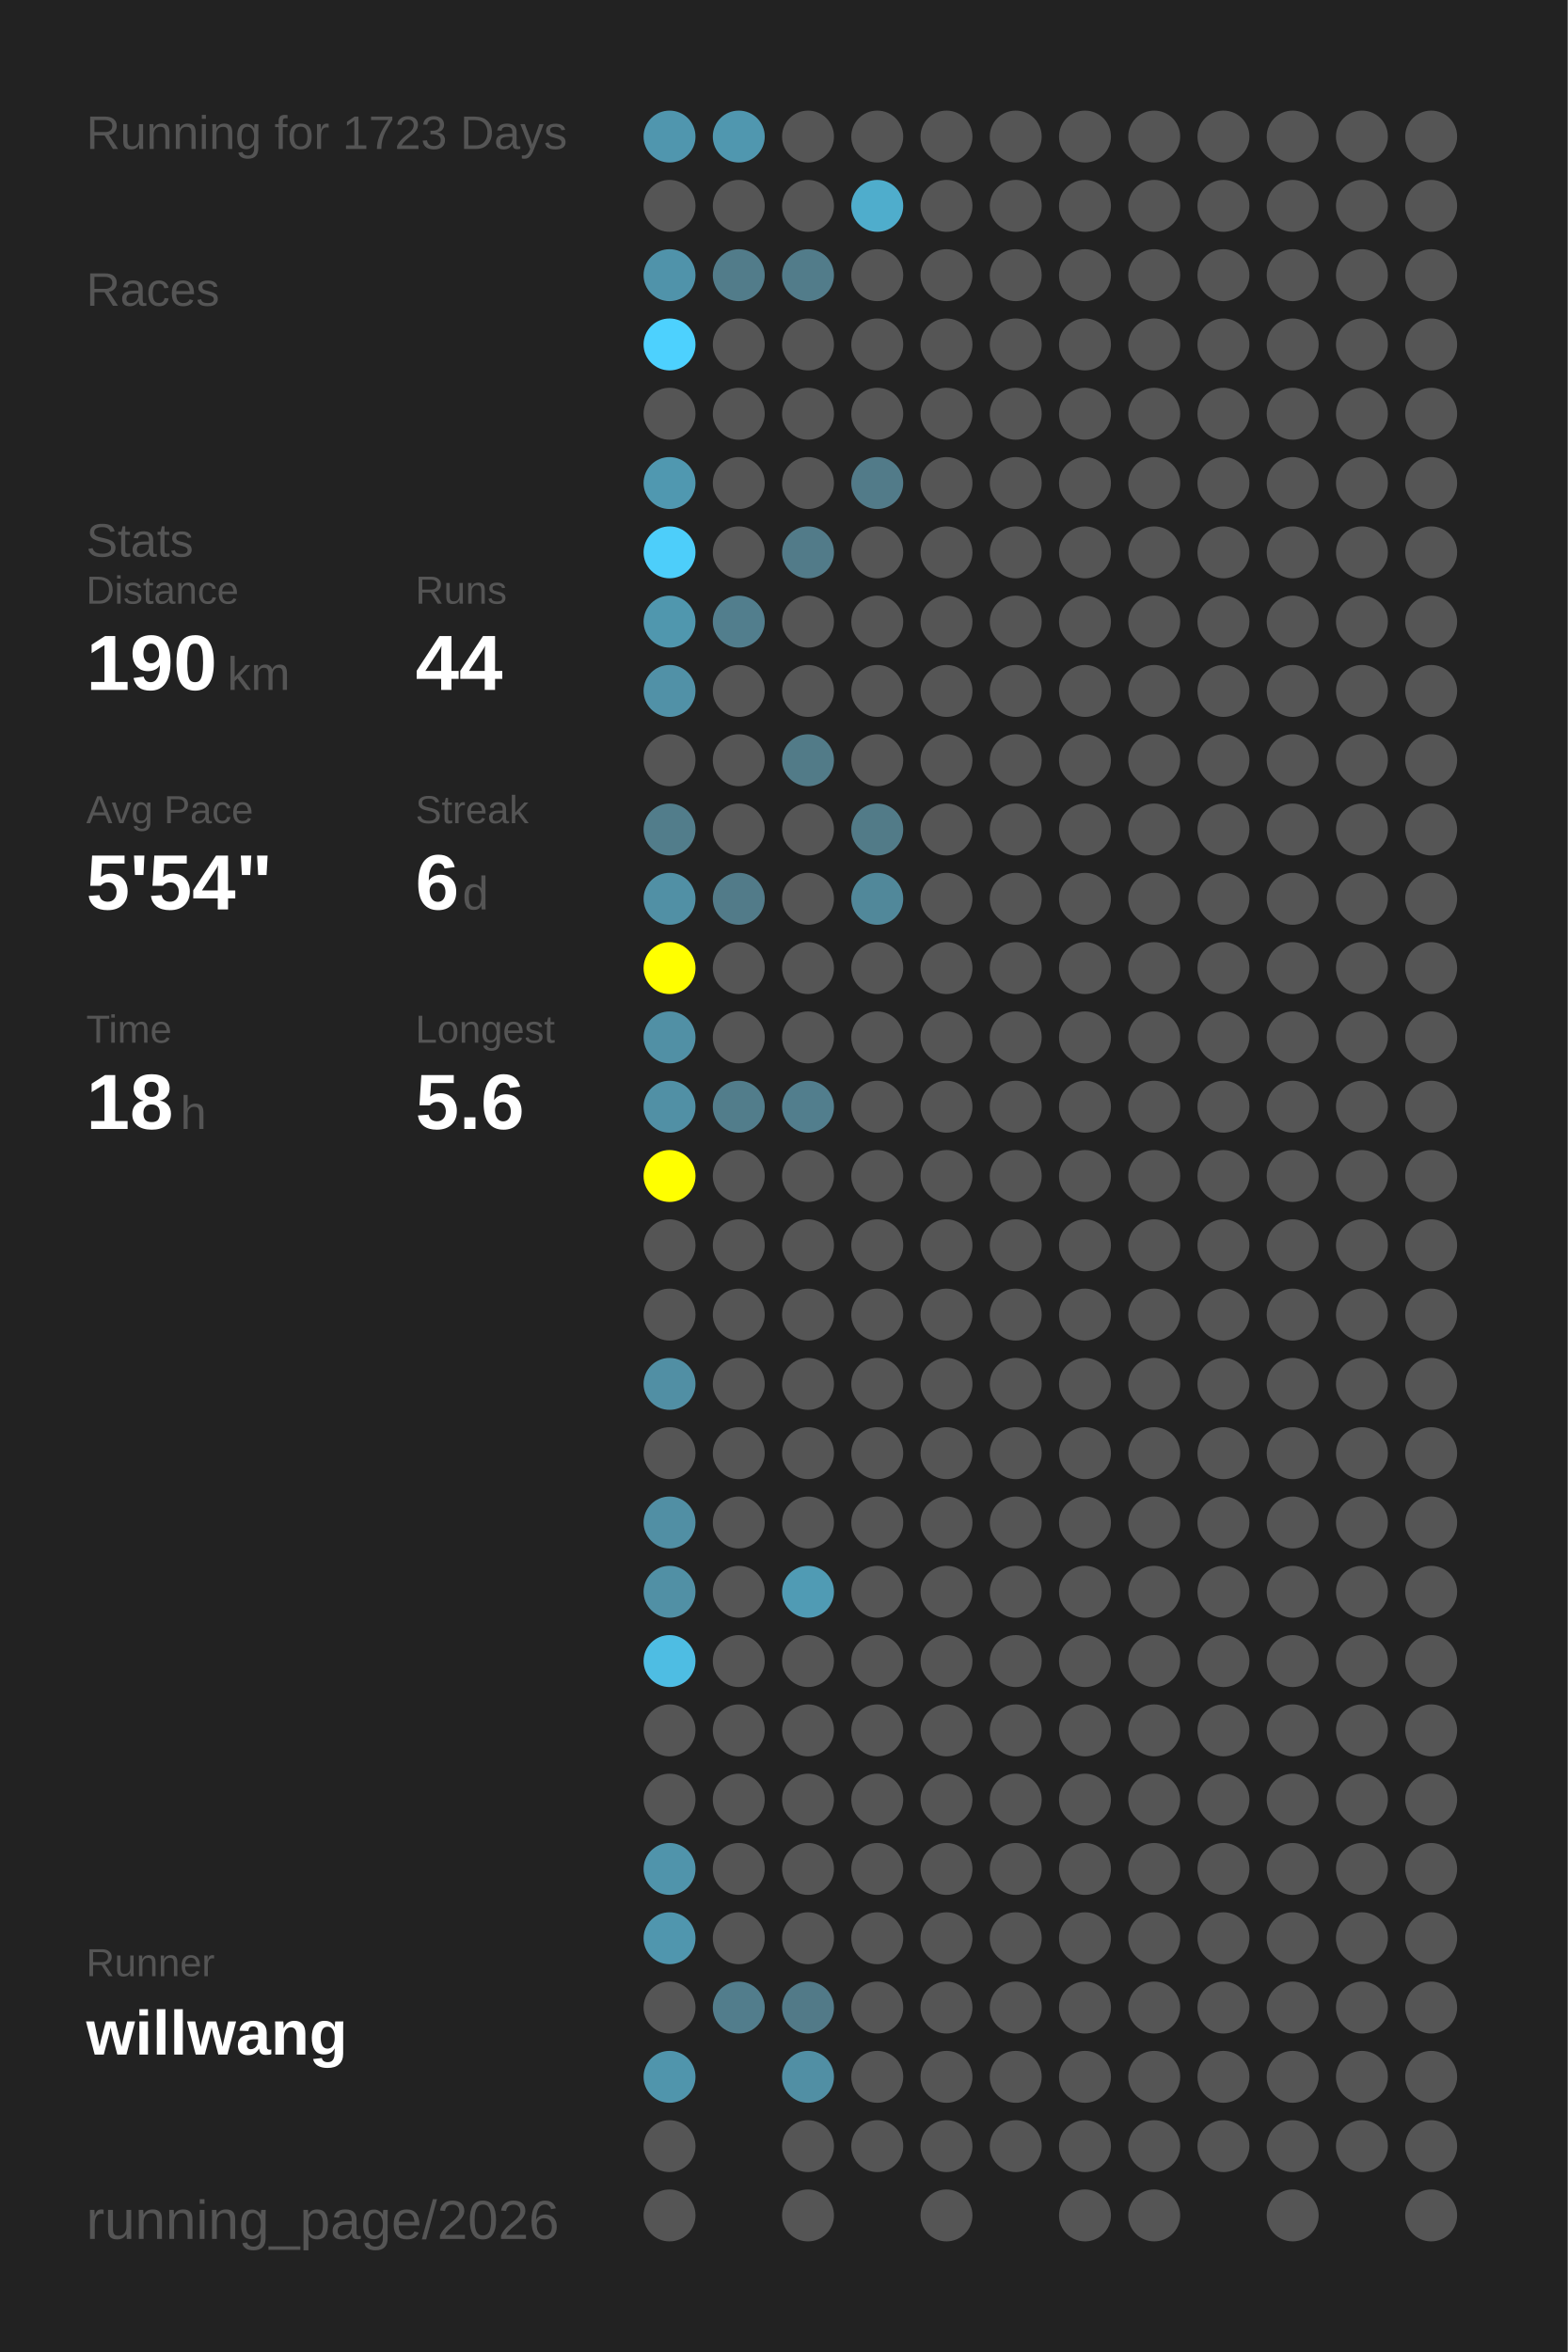
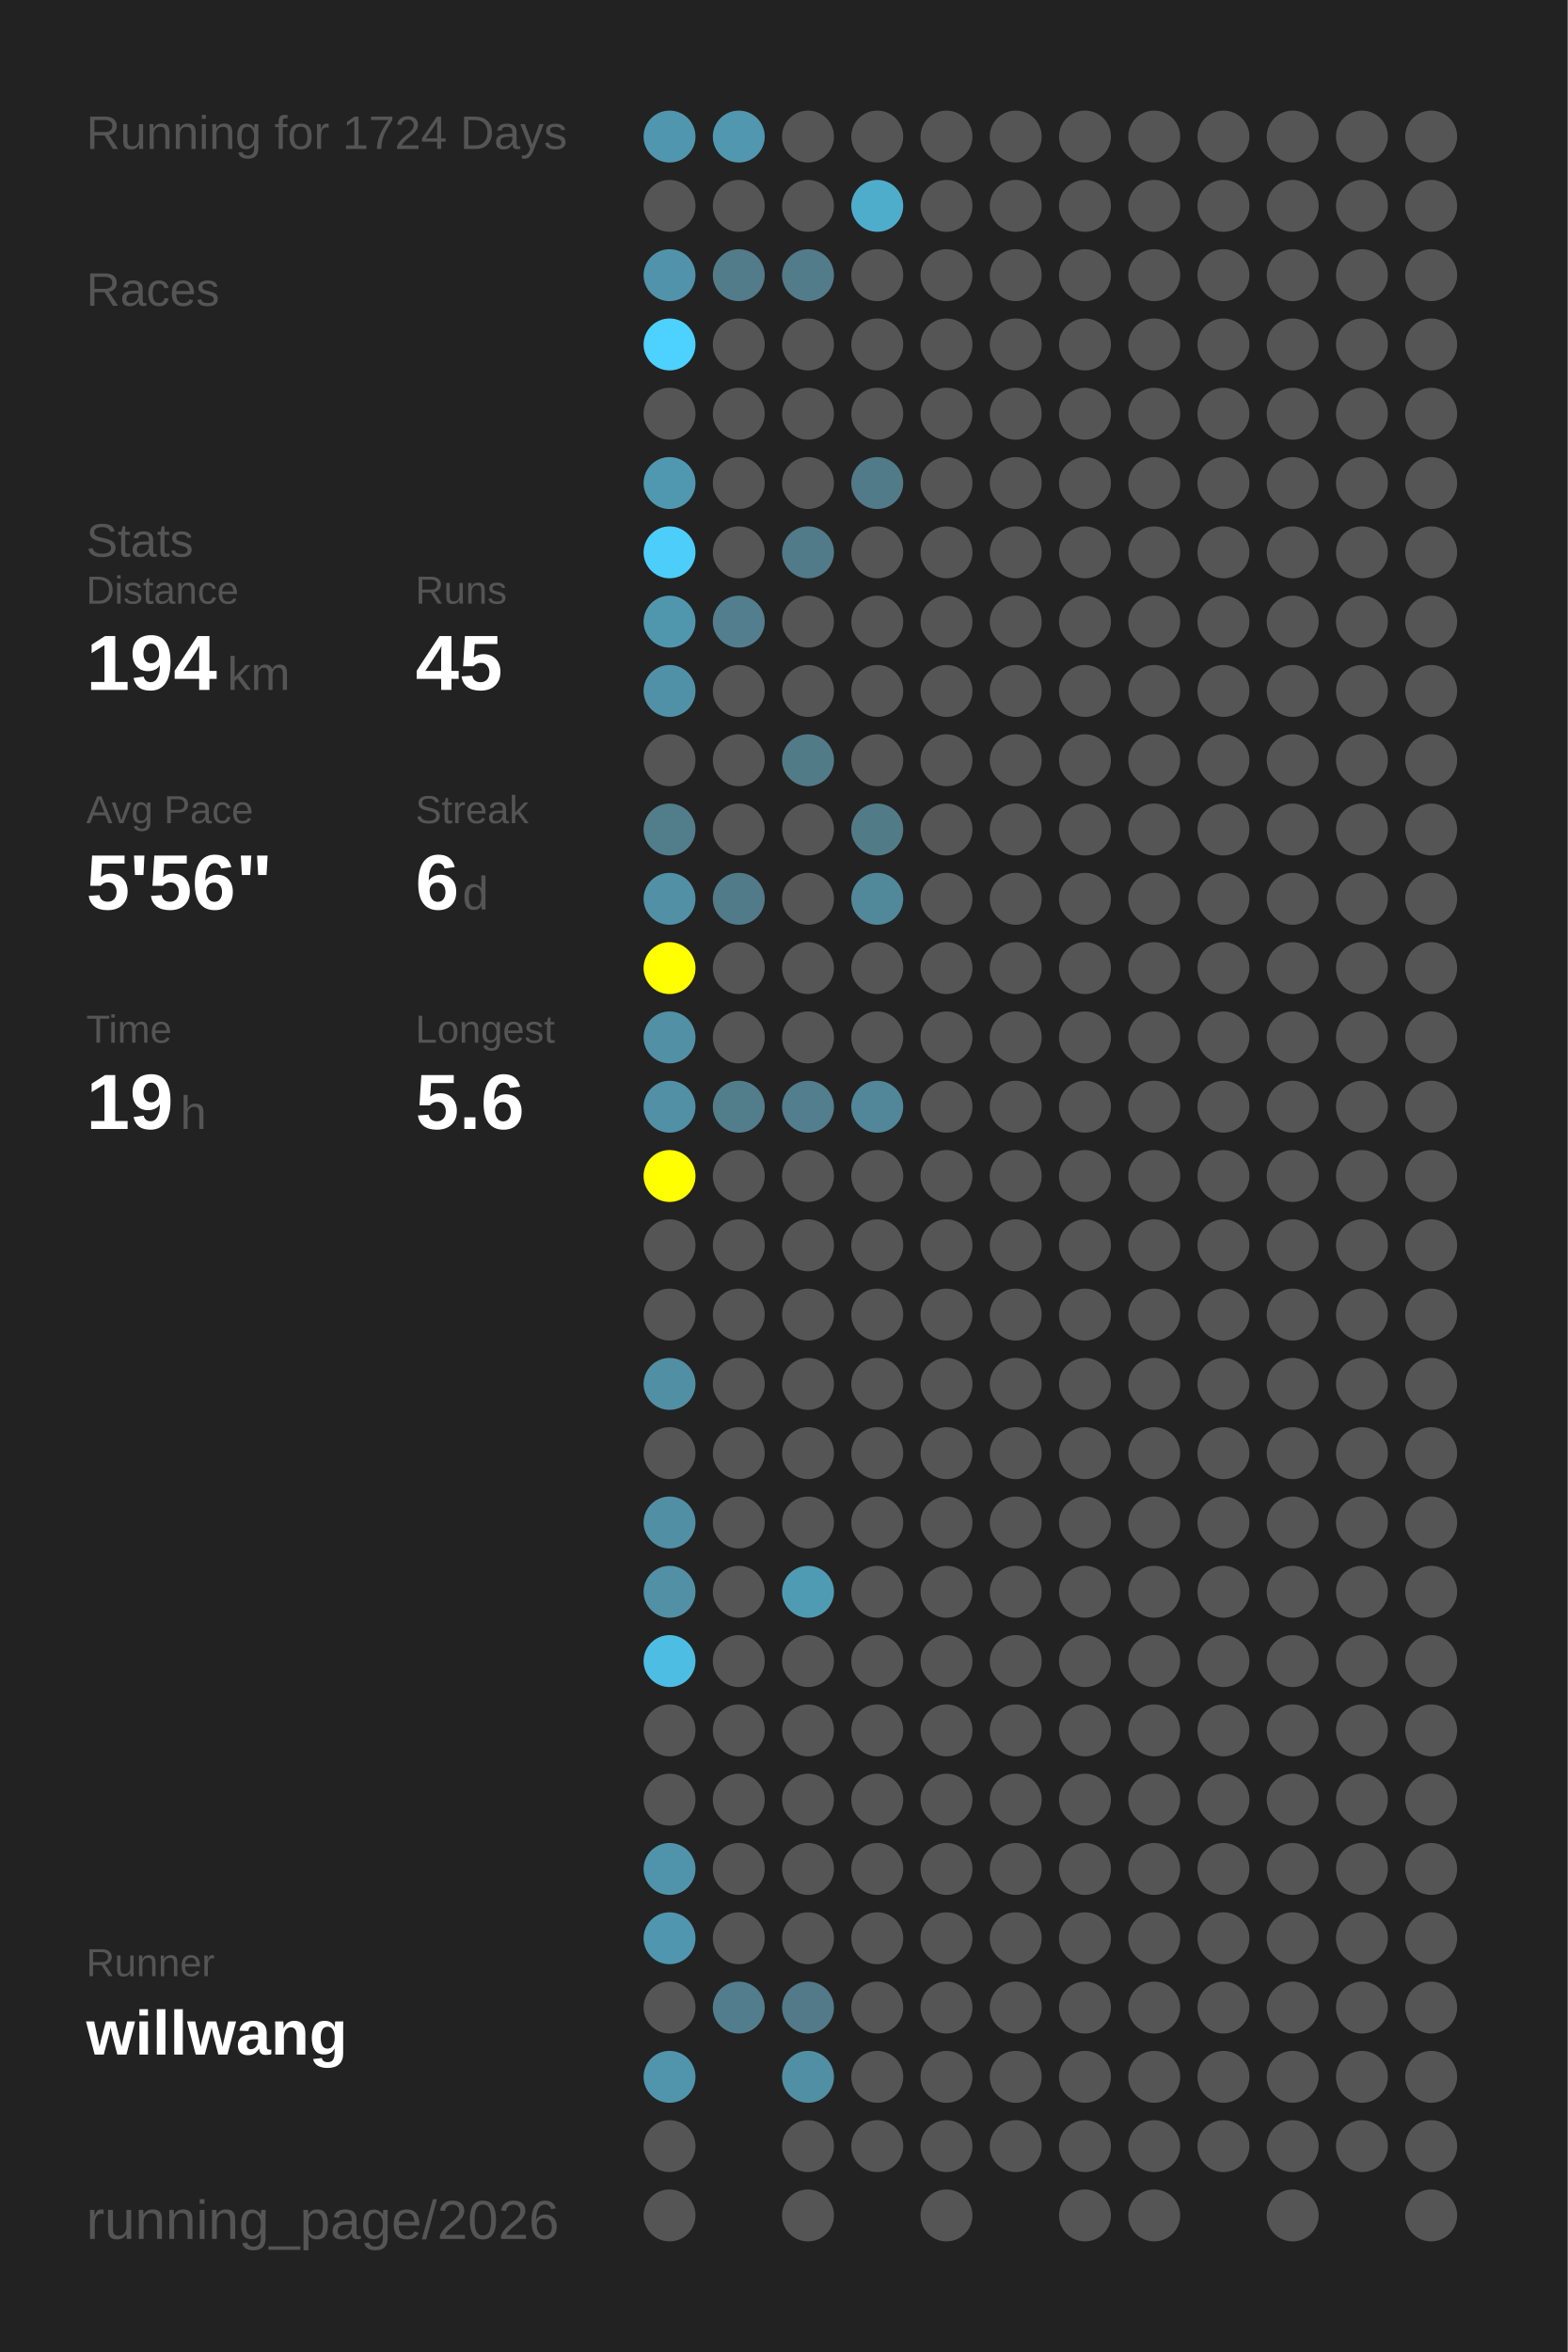
<svg xmlns="http://www.w3.org/2000/svg" baseProfile="full" height="300mm" version="1.1" viewBox="0,0,200,300" width="200mm">
  <defs />
  <rect fill="#222222" height="300" width="200" x="0" y="0" />
-   <text fill="#555555" style="font-size:6px; font-family:Arial;" x="11" y="19">Running for 1723 Days</text>
+   <text fill="#555555" style="font-size:6px; font-family:Arial;" x="11" y="19">Running for 1724 Days</text>
  <text fill="#555555" style="font-size:6px; font-family:Arial;" x="11" y="39">Races</text>
  <text fill="#555555" style="font-size:6px; font-family:Arial;" x="11" y="71">Stats</text>
  <text fill="#555555" style="font-size:5px; font-family:Arial;" x="11" y="77">Distance</text>
-   <text fill="#FFFFFF" style="font-size:10px; font-family:Arial; font-weight:bold;" x="11" y="88">190</text>
+   <text fill="#FFFFFF" style="font-size:10px; font-family:Arial; font-weight:bold;" x="11" y="88">194</text>
  <text fill="#555555" style="font-size:6px; font-family:Arial;" x="29" y="88">km</text>
  <text fill="#555555" style="font-size:5px; font-family:Arial;" x="53" y="77">Runs</text>
-   <text fill="#FFFFFF" style="font-size:10px; font-family:Arial; font-weight:bold;" x="53" y="88">44</text>
+   <text fill="#FFFFFF" style="font-size:10px; font-family:Arial; font-weight:bold;" x="53" y="88">45</text>
  <text fill="#555555" style="font-size:5px; font-family:Arial;" x="11" y="105">Avg Pace</text>
-   <text fill="#FFFFFF" style="font-size:10px; font-family:Arial; font-weight:bold;" x="11" y="116">5'54"</text>
+   <text fill="#FFFFFF" style="font-size:10px; font-family:Arial; font-weight:bold;" x="11" y="116">5'56"</text>
  <text fill="#555555" style="font-size:5px; font-family:Arial;" x="53" y="105">Streak</text>
  <text fill="#FFFFFF" style="font-size:10px; font-family:Arial; font-weight:bold;" x="53" y="116">6</text>
  <text fill="#555555" style="font-size:6px; font-family:Arial;" x="59" y="116">d</text>
  <text fill="#555555" style="font-size:5px; font-family:Arial;" x="11" y="133">Time</text>
-   <text fill="#FFFFFF" style="font-size:10px; font-family:Arial; font-weight:bold;" x="11" y="144">18</text>
+   <text fill="#FFFFFF" style="font-size:10px; font-family:Arial; font-weight:bold;" x="11" y="144">19</text>
  <text fill="#555555" style="font-size:6px; font-family:Arial;" x="23" y="144">h</text>
  <text fill="#555555" style="font-size:5px; font-family:Arial;" x="53" y="133">Longest</text>
  <text fill="#FFFFFF" style="font-size:10px; font-family:Arial; font-weight:bold;" x="53" y="144">5.6</text>
  <text fill="#555555" style="font-size:5px; font-family:Arial;" x="11" y="252.065">Runner</text>
  <text fill="#FFFFFF" style="font-size:8px; font-family:Arial; font-weight:bold;" x="11" y="262.065">willwang</text>
  <text fill="#555555" style="font-size:7px; font-family:Arial;" x="11" y="285.581">running_page/2026</text>
  <circle cx="85.417" cy="17.419" fill="#5096ae" r="3.312" />
  <circle cx="85.417" cy="26.258" fill="#555555" r="3.312" />
  <circle cx="85.417" cy="35.097" fill="#5093aa" r="3.312" />
  <circle cx="85.417" cy="43.935" fill="#4dd1fe" r="3.312" />
  <circle cx="85.417" cy="52.774" fill="#555555" r="3.312" />
  <circle cx="85.417" cy="61.613" fill="#5098b0" r="3.312" />
  <circle cx="85.417" cy="70.452" fill="#4dcefa" r="3.312" />
  <circle cx="85.417" cy="79.29" fill="#5097ae" r="3.312" />
  <circle cx="85.417" cy="88.129" fill="#5191a7" r="3.312" />
  <circle cx="85.417" cy="96.968" fill="#555555" r="3.312" />
  <circle cx="85.417" cy="105.806" fill="#527d8b" r="3.312" />
  <circle cx="85.417" cy="114.645" fill="#5190a5" r="3.312" />
  <circle cx="85.417" cy="123.484" fill="#FFFF00" r="3.312" />
  <circle cx="85.417" cy="132.323" fill="#5190a5" r="3.312" />
  <circle cx="85.417" cy="141.161" fill="#5190a5" r="3.312" />
  <circle cx="85.417" cy="150" fill="#FFFF00" r="3.312" />
  <circle cx="85.417" cy="158.839" fill="#555555" r="3.312" />
  <circle cx="85.417" cy="167.677" fill="#555555" r="3.312" />
  <circle cx="85.417" cy="176.516" fill="#518fa4" r="3.312" />
  <circle cx="85.417" cy="185.355" fill="#555555" r="3.312" />
  <circle cx="85.417" cy="194.194" fill="#518fa4" r="3.312" />
  <circle cx="85.417" cy="203.032" fill="#5190a5" r="3.312" />
  <circle cx="85.417" cy="211.871" fill="#4ebde3" r="3.312" />
  <circle cx="85.417" cy="220.71" fill="#555555" r="3.312" />
  <circle cx="85.417" cy="229.548" fill="#555555" r="3.312" />
  <circle cx="85.417" cy="238.387" fill="#5094ab" r="3.312" />
  <circle cx="85.417" cy="247.226" fill="#5096ae" r="3.312" />
  <circle cx="85.417" cy="256.065" fill="#555555" r="3.312" />
  <circle cx="85.417" cy="264.903" fill="#5095ac" r="3.312" />
  <circle cx="85.417" cy="273.742" fill="#555555" r="3.312" />
  <circle cx="85.417" cy="282.581" fill="#555555" r="3.312" />
  <circle cx="94.25" cy="17.419" fill="#5097af" r="3.312" />
  <circle cx="94.25" cy="26.258" fill="#555555" r="3.312" />
  <circle cx="94.25" cy="35.097" fill="#527c8a" r="3.312" />
  <circle cx="94.25" cy="43.935" fill="#555555" r="3.312" />
  <circle cx="94.25" cy="52.774" fill="#555555" r="3.312" />
  <circle cx="94.25" cy="61.613" fill="#555555" r="3.312" />
  <circle cx="94.25" cy="70.452" fill="#555555" r="3.312" />
  <circle cx="94.25" cy="79.29" fill="#527e8d" r="3.312" />
  <circle cx="94.25" cy="88.129" fill="#555555" r="3.312" />
  <circle cx="94.25" cy="96.968" fill="#555555" r="3.312" />
  <circle cx="94.25" cy="105.806" fill="#555555" r="3.312" />
  <circle cx="94.25" cy="114.645" fill="#527b89" r="3.312" />
  <circle cx="94.25" cy="123.484" fill="#555555" r="3.312" />
  <circle cx="94.25" cy="132.323" fill="#555555" r="3.312" />
  <circle cx="94.25" cy="141.161" fill="#527d8b" r="3.312" />
  <circle cx="94.25" cy="150" fill="#555555" r="3.312" />
  <circle cx="94.25" cy="158.839" fill="#555555" r="3.312" />
  <circle cx="94.25" cy="167.677" fill="#555555" r="3.312" />
  <circle cx="94.25" cy="176.516" fill="#555555" r="3.312" />
  <circle cx="94.25" cy="185.355" fill="#555555" r="3.312" />
  <circle cx="94.25" cy="194.194" fill="#555555" r="3.312" />
  <circle cx="94.25" cy="203.032" fill="#555555" r="3.312" />
  <circle cx="94.25" cy="211.871" fill="#555555" r="3.312" />
  <circle cx="94.25" cy="220.71" fill="#555555" r="3.312" />
  <circle cx="94.25" cy="229.548" fill="#555555" r="3.312" />
  <circle cx="94.25" cy="238.387" fill="#555555" r="3.312" />
  <circle cx="94.25" cy="247.226" fill="#555555" r="3.312" />
  <circle cx="94.25" cy="256.065" fill="#527d8c" r="3.312" />
  <circle cx="103.083" cy="17.419" fill="#555555" r="3.312" />
  <circle cx="103.083" cy="26.258" fill="#555555" r="3.312" />
  <circle cx="103.083" cy="35.097" fill="#527c8a" r="3.312" />
  <circle cx="103.083" cy="43.935" fill="#555555" r="3.312" />
  <circle cx="103.083" cy="52.774" fill="#555555" r="3.312" />
  <circle cx="103.083" cy="61.613" fill="#555555" r="3.312" />
  <circle cx="103.083" cy="70.452" fill="#527b89" r="3.312" />
  <circle cx="103.083" cy="79.29" fill="#555555" r="3.312" />
  <circle cx="103.083" cy="88.129" fill="#555555" r="3.312" />
  <circle cx="103.083" cy="96.968" fill="#527b88" r="3.312" />
  <circle cx="103.083" cy="105.806" fill="#555555" r="3.312" />
  <circle cx="103.083" cy="114.645" fill="#555555" r="3.312" />
  <circle cx="103.083" cy="123.484" fill="#555555" r="3.312" />
  <circle cx="103.083" cy="132.323" fill="#555555" r="3.312" />
  <circle cx="103.083" cy="141.161" fill="#527e8d" r="3.312" />
  <circle cx="103.083" cy="150" fill="#555555" r="3.312" />
  <circle cx="103.083" cy="158.839" fill="#555555" r="3.312" />
  <circle cx="103.083" cy="167.677" fill="#555555" r="3.312" />
  <circle cx="103.083" cy="176.516" fill="#555555" r="3.312" />
  <circle cx="103.083" cy="185.355" fill="#555555" r="3.312" />
  <circle cx="103.083" cy="194.194" fill="#555555" r="3.312" />
  <circle cx="103.083" cy="203.032" fill="#509bb4" r="3.312" />
  <circle cx="103.083" cy="211.871" fill="#555555" r="3.312" />
  <circle cx="103.083" cy="220.71" fill="#555555" r="3.312" />
  <circle cx="103.083" cy="229.548" fill="#555555" r="3.312" />
  <circle cx="103.083" cy="238.387" fill="#555555" r="3.312" />
  <circle cx="103.083" cy="247.226" fill="#555555" r="3.312" />
  <circle cx="103.083" cy="256.065" fill="#527a88" r="3.312" />
  <circle cx="103.083" cy="264.903" fill="#518fa4" r="3.312" />
  <circle cx="103.083" cy="273.742" fill="#555555" r="3.312" />
  <circle cx="103.083" cy="282.581" fill="#555555" r="3.312" />
  <circle cx="111.917" cy="17.419" fill="#555555" r="3.312" />
  <circle cx="111.917" cy="26.258" fill="#4fadcc" r="3.312" />
  <circle cx="111.917" cy="35.097" fill="#555555" r="3.312" />
  <circle cx="111.917" cy="43.935" fill="#555555" r="3.312" />
  <circle cx="111.917" cy="52.774" fill="#555555" r="3.312" />
  <circle cx="111.917" cy="61.613" fill="#527b89" r="3.312" />
  <circle cx="111.917" cy="70.452" fill="#555555" r="3.312" />
  <circle cx="111.917" cy="79.29" fill="#555555" r="3.312" />
  <circle cx="111.917" cy="88.129" fill="#555555" r="3.312" />
  <circle cx="111.917" cy="96.968" fill="#555555" r="3.312" />
  <circle cx="111.917" cy="105.806" fill="#527b88" r="3.312" />
  <circle cx="111.917" cy="114.645" fill="#51889a" r="3.312" />
  <circle cx="111.917" cy="123.484" fill="#555555" r="3.312" />
  <circle cx="111.917" cy="132.323" fill="#555555" r="3.312" />
-   <circle cx="111.917" cy="141.161" fill="#555555" r="3.312" />
+   <circle cx="111.917" cy="141.161" fill="#518799" r="3.312" />
  <circle cx="111.917" cy="150" fill="#555555" r="3.312" />
  <circle cx="111.917" cy="158.839" fill="#555555" r="3.312" />
  <circle cx="111.917" cy="167.677" fill="#555555" r="3.312" />
  <circle cx="111.917" cy="176.516" fill="#555555" r="3.312" />
  <circle cx="111.917" cy="185.355" fill="#555555" r="3.312" />
  <circle cx="111.917" cy="194.194" fill="#555555" r="3.312" />
  <circle cx="111.917" cy="203.032" fill="#555555" r="3.312" />
  <circle cx="111.917" cy="211.871" fill="#555555" r="3.312" />
  <circle cx="111.917" cy="220.71" fill="#555555" r="3.312" />
  <circle cx="111.917" cy="229.548" fill="#555555" r="3.312" />
  <circle cx="111.917" cy="238.387" fill="#555555" r="3.312" />
  <circle cx="111.917" cy="247.226" fill="#555555" r="3.312" />
  <circle cx="111.917" cy="256.065" fill="#555555" r="3.312" />
  <circle cx="111.917" cy="264.903" fill="#555555" r="3.312" />
  <circle cx="111.917" cy="273.742" fill="#555555" r="3.312" />
  <circle cx="120.75" cy="17.419" fill="#555555" r="3.312" />
  <circle cx="120.75" cy="26.258" fill="#555555" r="3.312" />
  <circle cx="120.75" cy="35.097" fill="#555555" r="3.312" />
  <circle cx="120.75" cy="43.935" fill="#555555" r="3.312" />
  <circle cx="120.75" cy="52.774" fill="#555555" r="3.312" />
  <circle cx="120.75" cy="61.613" fill="#555555" r="3.312" />
  <circle cx="120.75" cy="70.452" fill="#555555" r="3.312" />
  <circle cx="120.75" cy="79.29" fill="#555555" r="3.312" />
  <circle cx="120.75" cy="88.129" fill="#555555" r="3.312" />
  <circle cx="120.75" cy="96.968" fill="#555555" r="3.312" />
  <circle cx="120.75" cy="105.806" fill="#555555" r="3.312" />
  <circle cx="120.75" cy="114.645" fill="#555555" r="3.312" />
  <circle cx="120.75" cy="123.484" fill="#555555" r="3.312" />
  <circle cx="120.75" cy="132.323" fill="#555555" r="3.312" />
  <circle cx="120.75" cy="141.161" fill="#555555" r="3.312" />
  <circle cx="120.75" cy="150" fill="#555555" r="3.312" />
  <circle cx="120.75" cy="158.839" fill="#555555" r="3.312" />
  <circle cx="120.75" cy="167.677" fill="#555555" r="3.312" />
  <circle cx="120.75" cy="176.516" fill="#555555" r="3.312" />
  <circle cx="120.75" cy="185.355" fill="#555555" r="3.312" />
  <circle cx="120.75" cy="194.194" fill="#555555" r="3.312" />
  <circle cx="120.75" cy="203.032" fill="#555555" r="3.312" />
  <circle cx="120.75" cy="211.871" fill="#555555" r="3.312" />
  <circle cx="120.75" cy="220.71" fill="#555555" r="3.312" />
  <circle cx="120.75" cy="229.548" fill="#555555" r="3.312" />
  <circle cx="120.75" cy="238.387" fill="#555555" r="3.312" />
  <circle cx="120.75" cy="247.226" fill="#555555" r="3.312" />
  <circle cx="120.75" cy="256.065" fill="#555555" r="3.312" />
  <circle cx="120.75" cy="264.903" fill="#555555" r="3.312" />
  <circle cx="120.75" cy="273.742" fill="#555555" r="3.312" />
  <circle cx="120.75" cy="282.581" fill="#555555" r="3.312" />
  <circle cx="129.583" cy="17.419" fill="#555555" r="3.312" />
  <circle cx="129.583" cy="26.258" fill="#555555" r="3.312" />
  <circle cx="129.583" cy="35.097" fill="#555555" r="3.312" />
  <circle cx="129.583" cy="43.935" fill="#555555" r="3.312" />
  <circle cx="129.583" cy="52.774" fill="#555555" r="3.312" />
  <circle cx="129.583" cy="61.613" fill="#555555" r="3.312" />
  <circle cx="129.583" cy="70.452" fill="#555555" r="3.312" />
  <circle cx="129.583" cy="79.29" fill="#555555" r="3.312" />
  <circle cx="129.583" cy="88.129" fill="#555555" r="3.312" />
  <circle cx="129.583" cy="96.968" fill="#555555" r="3.312" />
  <circle cx="129.583" cy="105.806" fill="#555555" r="3.312" />
  <circle cx="129.583" cy="114.645" fill="#555555" r="3.312" />
  <circle cx="129.583" cy="123.484" fill="#555555" r="3.312" />
  <circle cx="129.583" cy="132.323" fill="#555555" r="3.312" />
  <circle cx="129.583" cy="141.161" fill="#555555" r="3.312" />
  <circle cx="129.583" cy="150" fill="#555555" r="3.312" />
  <circle cx="129.583" cy="158.839" fill="#555555" r="3.312" />
  <circle cx="129.583" cy="167.677" fill="#555555" r="3.312" />
  <circle cx="129.583" cy="176.516" fill="#555555" r="3.312" />
  <circle cx="129.583" cy="185.355" fill="#555555" r="3.312" />
  <circle cx="129.583" cy="194.194" fill="#555555" r="3.312" />
  <circle cx="129.583" cy="203.032" fill="#555555" r="3.312" />
  <circle cx="129.583" cy="211.871" fill="#555555" r="3.312" />
  <circle cx="129.583" cy="220.71" fill="#555555" r="3.312" />
  <circle cx="129.583" cy="229.548" fill="#555555" r="3.312" />
  <circle cx="129.583" cy="238.387" fill="#555555" r="3.312" />
  <circle cx="129.583" cy="247.226" fill="#555555" r="3.312" />
  <circle cx="129.583" cy="256.065" fill="#555555" r="3.312" />
  <circle cx="129.583" cy="264.903" fill="#555555" r="3.312" />
  <circle cx="129.583" cy="273.742" fill="#555555" r="3.312" />
  <circle cx="138.417" cy="17.419" fill="#555555" r="3.312" />
  <circle cx="138.417" cy="26.258" fill="#555555" r="3.312" />
  <circle cx="138.417" cy="35.097" fill="#555555" r="3.312" />
  <circle cx="138.417" cy="43.935" fill="#555555" r="3.312" />
  <circle cx="138.417" cy="52.774" fill="#555555" r="3.312" />
  <circle cx="138.417" cy="61.613" fill="#555555" r="3.312" />
  <circle cx="138.417" cy="70.452" fill="#555555" r="3.312" />
  <circle cx="138.417" cy="79.29" fill="#555555" r="3.312" />
  <circle cx="138.417" cy="88.129" fill="#555555" r="3.312" />
  <circle cx="138.417" cy="96.968" fill="#555555" r="3.312" />
  <circle cx="138.417" cy="105.806" fill="#555555" r="3.312" />
  <circle cx="138.417" cy="114.645" fill="#555555" r="3.312" />
  <circle cx="138.417" cy="123.484" fill="#555555" r="3.312" />
  <circle cx="138.417" cy="132.323" fill="#555555" r="3.312" />
  <circle cx="138.417" cy="141.161" fill="#555555" r="3.312" />
  <circle cx="138.417" cy="150" fill="#555555" r="3.312" />
  <circle cx="138.417" cy="158.839" fill="#555555" r="3.312" />
  <circle cx="138.417" cy="167.677" fill="#555555" r="3.312" />
  <circle cx="138.417" cy="176.516" fill="#555555" r="3.312" />
  <circle cx="138.417" cy="185.355" fill="#555555" r="3.312" />
  <circle cx="138.417" cy="194.194" fill="#555555" r="3.312" />
  <circle cx="138.417" cy="203.032" fill="#555555" r="3.312" />
  <circle cx="138.417" cy="211.871" fill="#555555" r="3.312" />
  <circle cx="138.417" cy="220.71" fill="#555555" r="3.312" />
  <circle cx="138.417" cy="229.548" fill="#555555" r="3.312" />
  <circle cx="138.417" cy="238.387" fill="#555555" r="3.312" />
  <circle cx="138.417" cy="247.226" fill="#555555" r="3.312" />
  <circle cx="138.417" cy="256.065" fill="#555555" r="3.312" />
  <circle cx="138.417" cy="264.903" fill="#555555" r="3.312" />
  <circle cx="138.417" cy="273.742" fill="#555555" r="3.312" />
  <circle cx="138.417" cy="282.581" fill="#555555" r="3.312" />
  <circle cx="147.25" cy="17.419" fill="#555555" r="3.312" />
  <circle cx="147.25" cy="26.258" fill="#555555" r="3.312" />
  <circle cx="147.25" cy="35.097" fill="#555555" r="3.312" />
  <circle cx="147.25" cy="43.935" fill="#555555" r="3.312" />
  <circle cx="147.25" cy="52.774" fill="#555555" r="3.312" />
  <circle cx="147.25" cy="61.613" fill="#555555" r="3.312" />
  <circle cx="147.25" cy="70.452" fill="#555555" r="3.312" />
  <circle cx="147.25" cy="79.29" fill="#555555" r="3.312" />
  <circle cx="147.25" cy="88.129" fill="#555555" r="3.312" />
  <circle cx="147.25" cy="96.968" fill="#555555" r="3.312" />
  <circle cx="147.25" cy="105.806" fill="#555555" r="3.312" />
  <circle cx="147.25" cy="114.645" fill="#555555" r="3.312" />
  <circle cx="147.25" cy="123.484" fill="#555555" r="3.312" />
  <circle cx="147.25" cy="132.323" fill="#555555" r="3.312" />
  <circle cx="147.25" cy="141.161" fill="#555555" r="3.312" />
  <circle cx="147.25" cy="150" fill="#555555" r="3.312" />
  <circle cx="147.25" cy="158.839" fill="#555555" r="3.312" />
  <circle cx="147.25" cy="167.677" fill="#555555" r="3.312" />
  <circle cx="147.25" cy="176.516" fill="#555555" r="3.312" />
  <circle cx="147.25" cy="185.355" fill="#555555" r="3.312" />
  <circle cx="147.25" cy="194.194" fill="#555555" r="3.312" />
  <circle cx="147.25" cy="203.032" fill="#555555" r="3.312" />
  <circle cx="147.25" cy="211.871" fill="#555555" r="3.312" />
  <circle cx="147.25" cy="220.71" fill="#555555" r="3.312" />
  <circle cx="147.25" cy="229.548" fill="#555555" r="3.312" />
  <circle cx="147.25" cy="238.387" fill="#555555" r="3.312" />
  <circle cx="147.25" cy="247.226" fill="#555555" r="3.312" />
  <circle cx="147.25" cy="256.065" fill="#555555" r="3.312" />
  <circle cx="147.25" cy="264.903" fill="#555555" r="3.312" />
  <circle cx="147.25" cy="273.742" fill="#555555" r="3.312" />
  <circle cx="147.25" cy="282.581" fill="#555555" r="3.312" />
  <circle cx="156.083" cy="17.419" fill="#555555" r="3.312" />
  <circle cx="156.083" cy="26.258" fill="#555555" r="3.312" />
  <circle cx="156.083" cy="35.097" fill="#555555" r="3.312" />
  <circle cx="156.083" cy="43.935" fill="#555555" r="3.312" />
  <circle cx="156.083" cy="52.774" fill="#555555" r="3.312" />
  <circle cx="156.083" cy="61.613" fill="#555555" r="3.312" />
  <circle cx="156.083" cy="70.452" fill="#555555" r="3.312" />
  <circle cx="156.083" cy="79.29" fill="#555555" r="3.312" />
  <circle cx="156.083" cy="88.129" fill="#555555" r="3.312" />
  <circle cx="156.083" cy="96.968" fill="#555555" r="3.312" />
  <circle cx="156.083" cy="105.806" fill="#555555" r="3.312" />
  <circle cx="156.083" cy="114.645" fill="#555555" r="3.312" />
  <circle cx="156.083" cy="123.484" fill="#555555" r="3.312" />
  <circle cx="156.083" cy="132.323" fill="#555555" r="3.312" />
  <circle cx="156.083" cy="141.161" fill="#555555" r="3.312" />
  <circle cx="156.083" cy="150" fill="#555555" r="3.312" />
  <circle cx="156.083" cy="158.839" fill="#555555" r="3.312" />
  <circle cx="156.083" cy="167.677" fill="#555555" r="3.312" />
  <circle cx="156.083" cy="176.516" fill="#555555" r="3.312" />
  <circle cx="156.083" cy="185.355" fill="#555555" r="3.312" />
  <circle cx="156.083" cy="194.194" fill="#555555" r="3.312" />
  <circle cx="156.083" cy="203.032" fill="#555555" r="3.312" />
  <circle cx="156.083" cy="211.871" fill="#555555" r="3.312" />
  <circle cx="156.083" cy="220.71" fill="#555555" r="3.312" />
  <circle cx="156.083" cy="229.548" fill="#555555" r="3.312" />
  <circle cx="156.083" cy="238.387" fill="#555555" r="3.312" />
  <circle cx="156.083" cy="247.226" fill="#555555" r="3.312" />
  <circle cx="156.083" cy="256.065" fill="#555555" r="3.312" />
  <circle cx="156.083" cy="264.903" fill="#555555" r="3.312" />
  <circle cx="156.083" cy="273.742" fill="#555555" r="3.312" />
  <circle cx="164.917" cy="17.419" fill="#555555" r="3.312" />
  <circle cx="164.917" cy="26.258" fill="#555555" r="3.312" />
  <circle cx="164.917" cy="35.097" fill="#555555" r="3.312" />
  <circle cx="164.917" cy="43.935" fill="#555555" r="3.312" />
  <circle cx="164.917" cy="52.774" fill="#555555" r="3.312" />
  <circle cx="164.917" cy="61.613" fill="#555555" r="3.312" />
  <circle cx="164.917" cy="70.452" fill="#555555" r="3.312" />
  <circle cx="164.917" cy="79.29" fill="#555555" r="3.312" />
  <circle cx="164.917" cy="88.129" fill="#555555" r="3.312" />
  <circle cx="164.917" cy="96.968" fill="#555555" r="3.312" />
  <circle cx="164.917" cy="105.806" fill="#555555" r="3.312" />
  <circle cx="164.917" cy="114.645" fill="#555555" r="3.312" />
  <circle cx="164.917" cy="123.484" fill="#555555" r="3.312" />
  <circle cx="164.917" cy="132.323" fill="#555555" r="3.312" />
  <circle cx="164.917" cy="141.161" fill="#555555" r="3.312" />
  <circle cx="164.917" cy="150" fill="#555555" r="3.312" />
  <circle cx="164.917" cy="158.839" fill="#555555" r="3.312" />
  <circle cx="164.917" cy="167.677" fill="#555555" r="3.312" />
  <circle cx="164.917" cy="176.516" fill="#555555" r="3.312" />
  <circle cx="164.917" cy="185.355" fill="#555555" r="3.312" />
  <circle cx="164.917" cy="194.194" fill="#555555" r="3.312" />
  <circle cx="164.917" cy="203.032" fill="#555555" r="3.312" />
  <circle cx="164.917" cy="211.871" fill="#555555" r="3.312" />
  <circle cx="164.917" cy="220.71" fill="#555555" r="3.312" />
  <circle cx="164.917" cy="229.548" fill="#555555" r="3.312" />
  <circle cx="164.917" cy="238.387" fill="#555555" r="3.312" />
  <circle cx="164.917" cy="247.226" fill="#555555" r="3.312" />
  <circle cx="164.917" cy="256.065" fill="#555555" r="3.312" />
  <circle cx="164.917" cy="264.903" fill="#555555" r="3.312" />
  <circle cx="164.917" cy="273.742" fill="#555555" r="3.312" />
  <circle cx="164.917" cy="282.581" fill="#555555" r="3.312" />
  <circle cx="173.75" cy="17.419" fill="#555555" r="3.312" />
  <circle cx="173.75" cy="26.258" fill="#555555" r="3.312" />
  <circle cx="173.75" cy="35.097" fill="#555555" r="3.312" />
  <circle cx="173.75" cy="43.935" fill="#555555" r="3.312" />
  <circle cx="173.75" cy="52.774" fill="#555555" r="3.312" />
  <circle cx="173.75" cy="61.613" fill="#555555" r="3.312" />
  <circle cx="173.75" cy="70.452" fill="#555555" r="3.312" />
  <circle cx="173.75" cy="79.29" fill="#555555" r="3.312" />
  <circle cx="173.75" cy="88.129" fill="#555555" r="3.312" />
  <circle cx="173.75" cy="96.968" fill="#555555" r="3.312" />
  <circle cx="173.75" cy="105.806" fill="#555555" r="3.312" />
  <circle cx="173.75" cy="114.645" fill="#555555" r="3.312" />
  <circle cx="173.75" cy="123.484" fill="#555555" r="3.312" />
  <circle cx="173.75" cy="132.323" fill="#555555" r="3.312" />
  <circle cx="173.75" cy="141.161" fill="#555555" r="3.312" />
  <circle cx="173.75" cy="150" fill="#555555" r="3.312" />
  <circle cx="173.75" cy="158.839" fill="#555555" r="3.312" />
  <circle cx="173.75" cy="167.677" fill="#555555" r="3.312" />
  <circle cx="173.75" cy="176.516" fill="#555555" r="3.312" />
  <circle cx="173.75" cy="185.355" fill="#555555" r="3.312" />
  <circle cx="173.75" cy="194.194" fill="#555555" r="3.312" />
  <circle cx="173.75" cy="203.032" fill="#555555" r="3.312" />
  <circle cx="173.75" cy="211.871" fill="#555555" r="3.312" />
  <circle cx="173.75" cy="220.71" fill="#555555" r="3.312" />
  <circle cx="173.75" cy="229.548" fill="#555555" r="3.312" />
  <circle cx="173.75" cy="238.387" fill="#555555" r="3.312" />
  <circle cx="173.75" cy="247.226" fill="#555555" r="3.312" />
  <circle cx="173.75" cy="256.065" fill="#555555" r="3.312" />
  <circle cx="173.75" cy="264.903" fill="#555555" r="3.312" />
  <circle cx="173.75" cy="273.742" fill="#555555" r="3.312" />
  <circle cx="182.583" cy="17.419" fill="#555555" r="3.312" />
  <circle cx="182.583" cy="26.258" fill="#555555" r="3.312" />
  <circle cx="182.583" cy="35.097" fill="#555555" r="3.312" />
  <circle cx="182.583" cy="43.935" fill="#555555" r="3.312" />
  <circle cx="182.583" cy="52.774" fill="#555555" r="3.312" />
  <circle cx="182.583" cy="61.613" fill="#555555" r="3.312" />
  <circle cx="182.583" cy="70.452" fill="#555555" r="3.312" />
  <circle cx="182.583" cy="79.29" fill="#555555" r="3.312" />
  <circle cx="182.583" cy="88.129" fill="#555555" r="3.312" />
  <circle cx="182.583" cy="96.968" fill="#555555" r="3.312" />
  <circle cx="182.583" cy="105.806" fill="#555555" r="3.312" />
  <circle cx="182.583" cy="114.645" fill="#555555" r="3.312" />
  <circle cx="182.583" cy="123.484" fill="#555555" r="3.312" />
  <circle cx="182.583" cy="132.323" fill="#555555" r="3.312" />
  <circle cx="182.583" cy="141.161" fill="#555555" r="3.312" />
  <circle cx="182.583" cy="150" fill="#555555" r="3.312" />
  <circle cx="182.583" cy="158.839" fill="#555555" r="3.312" />
  <circle cx="182.583" cy="167.677" fill="#555555" r="3.312" />
  <circle cx="182.583" cy="176.516" fill="#555555" r="3.312" />
  <circle cx="182.583" cy="185.355" fill="#555555" r="3.312" />
  <circle cx="182.583" cy="194.194" fill="#555555" r="3.312" />
  <circle cx="182.583" cy="203.032" fill="#555555" r="3.312" />
  <circle cx="182.583" cy="211.871" fill="#555555" r="3.312" />
  <circle cx="182.583" cy="220.71" fill="#555555" r="3.312" />
  <circle cx="182.583" cy="229.548" fill="#555555" r="3.312" />
  <circle cx="182.583" cy="238.387" fill="#555555" r="3.312" />
  <circle cx="182.583" cy="247.226" fill="#555555" r="3.312" />
  <circle cx="182.583" cy="256.065" fill="#555555" r="3.312" />
  <circle cx="182.583" cy="264.903" fill="#555555" r="3.312" />
  <circle cx="182.583" cy="273.742" fill="#555555" r="3.312" />
  <circle cx="182.583" cy="282.581" fill="#555555" r="3.312" />
</svg>
